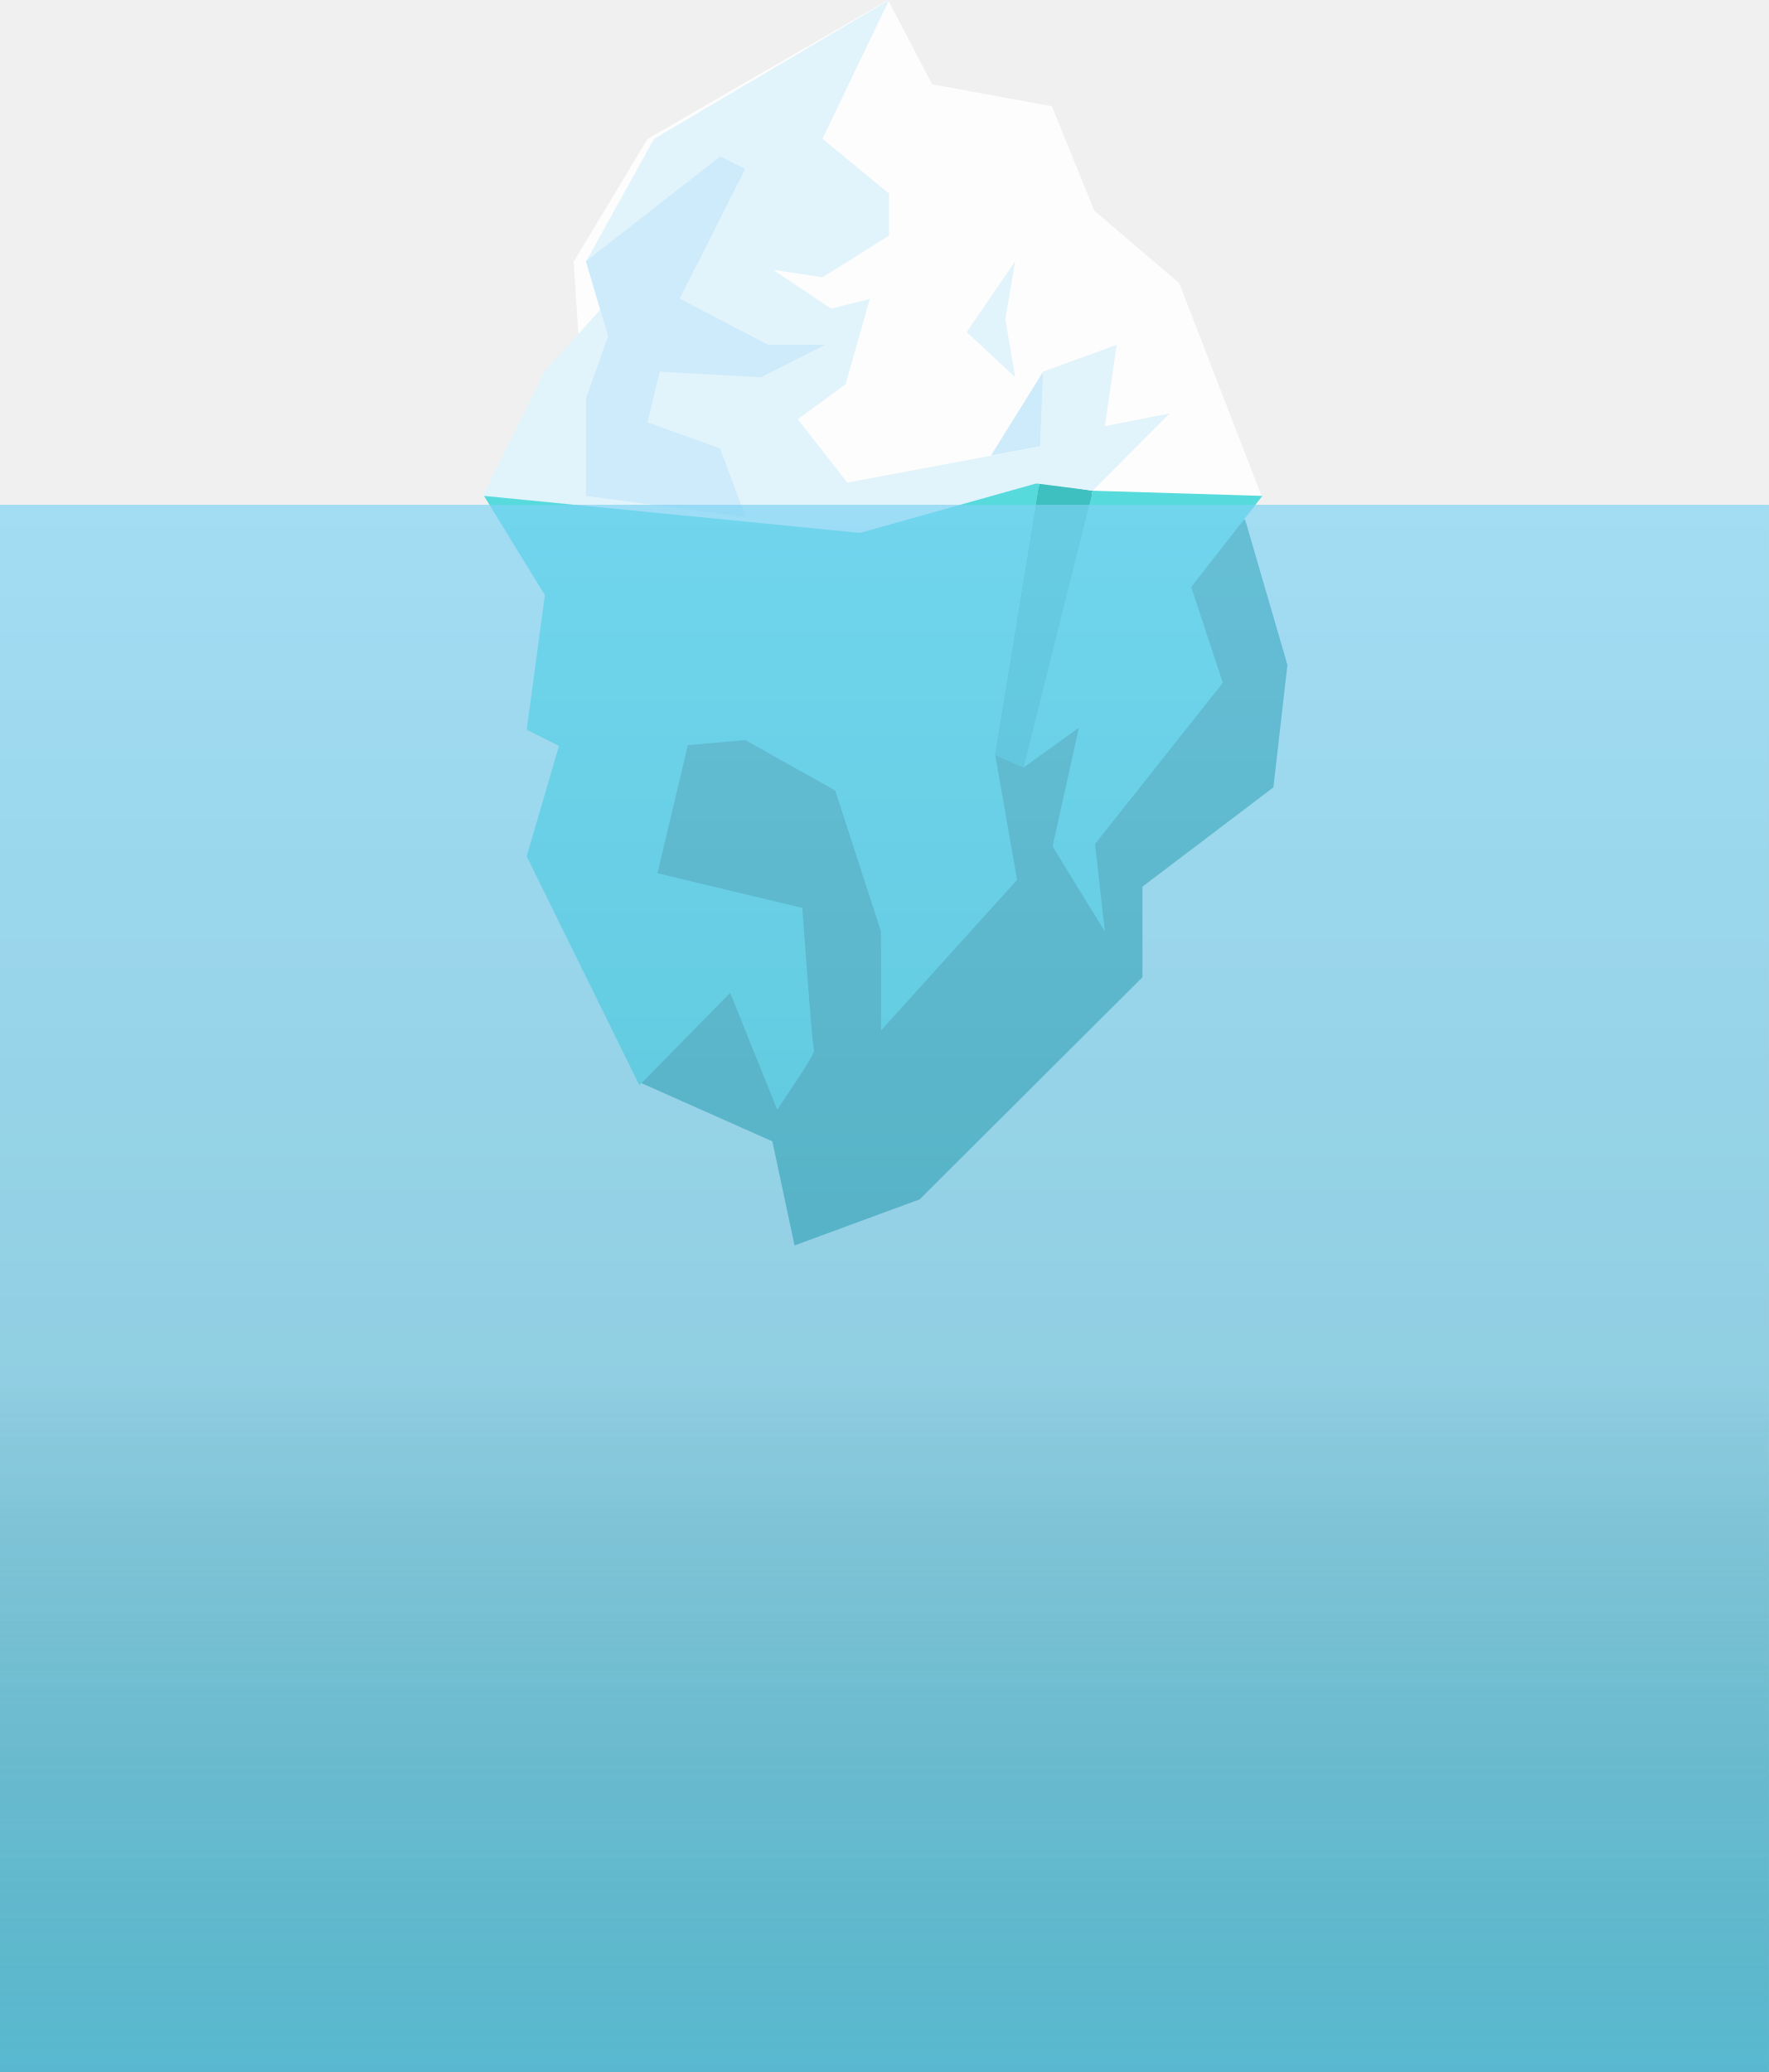
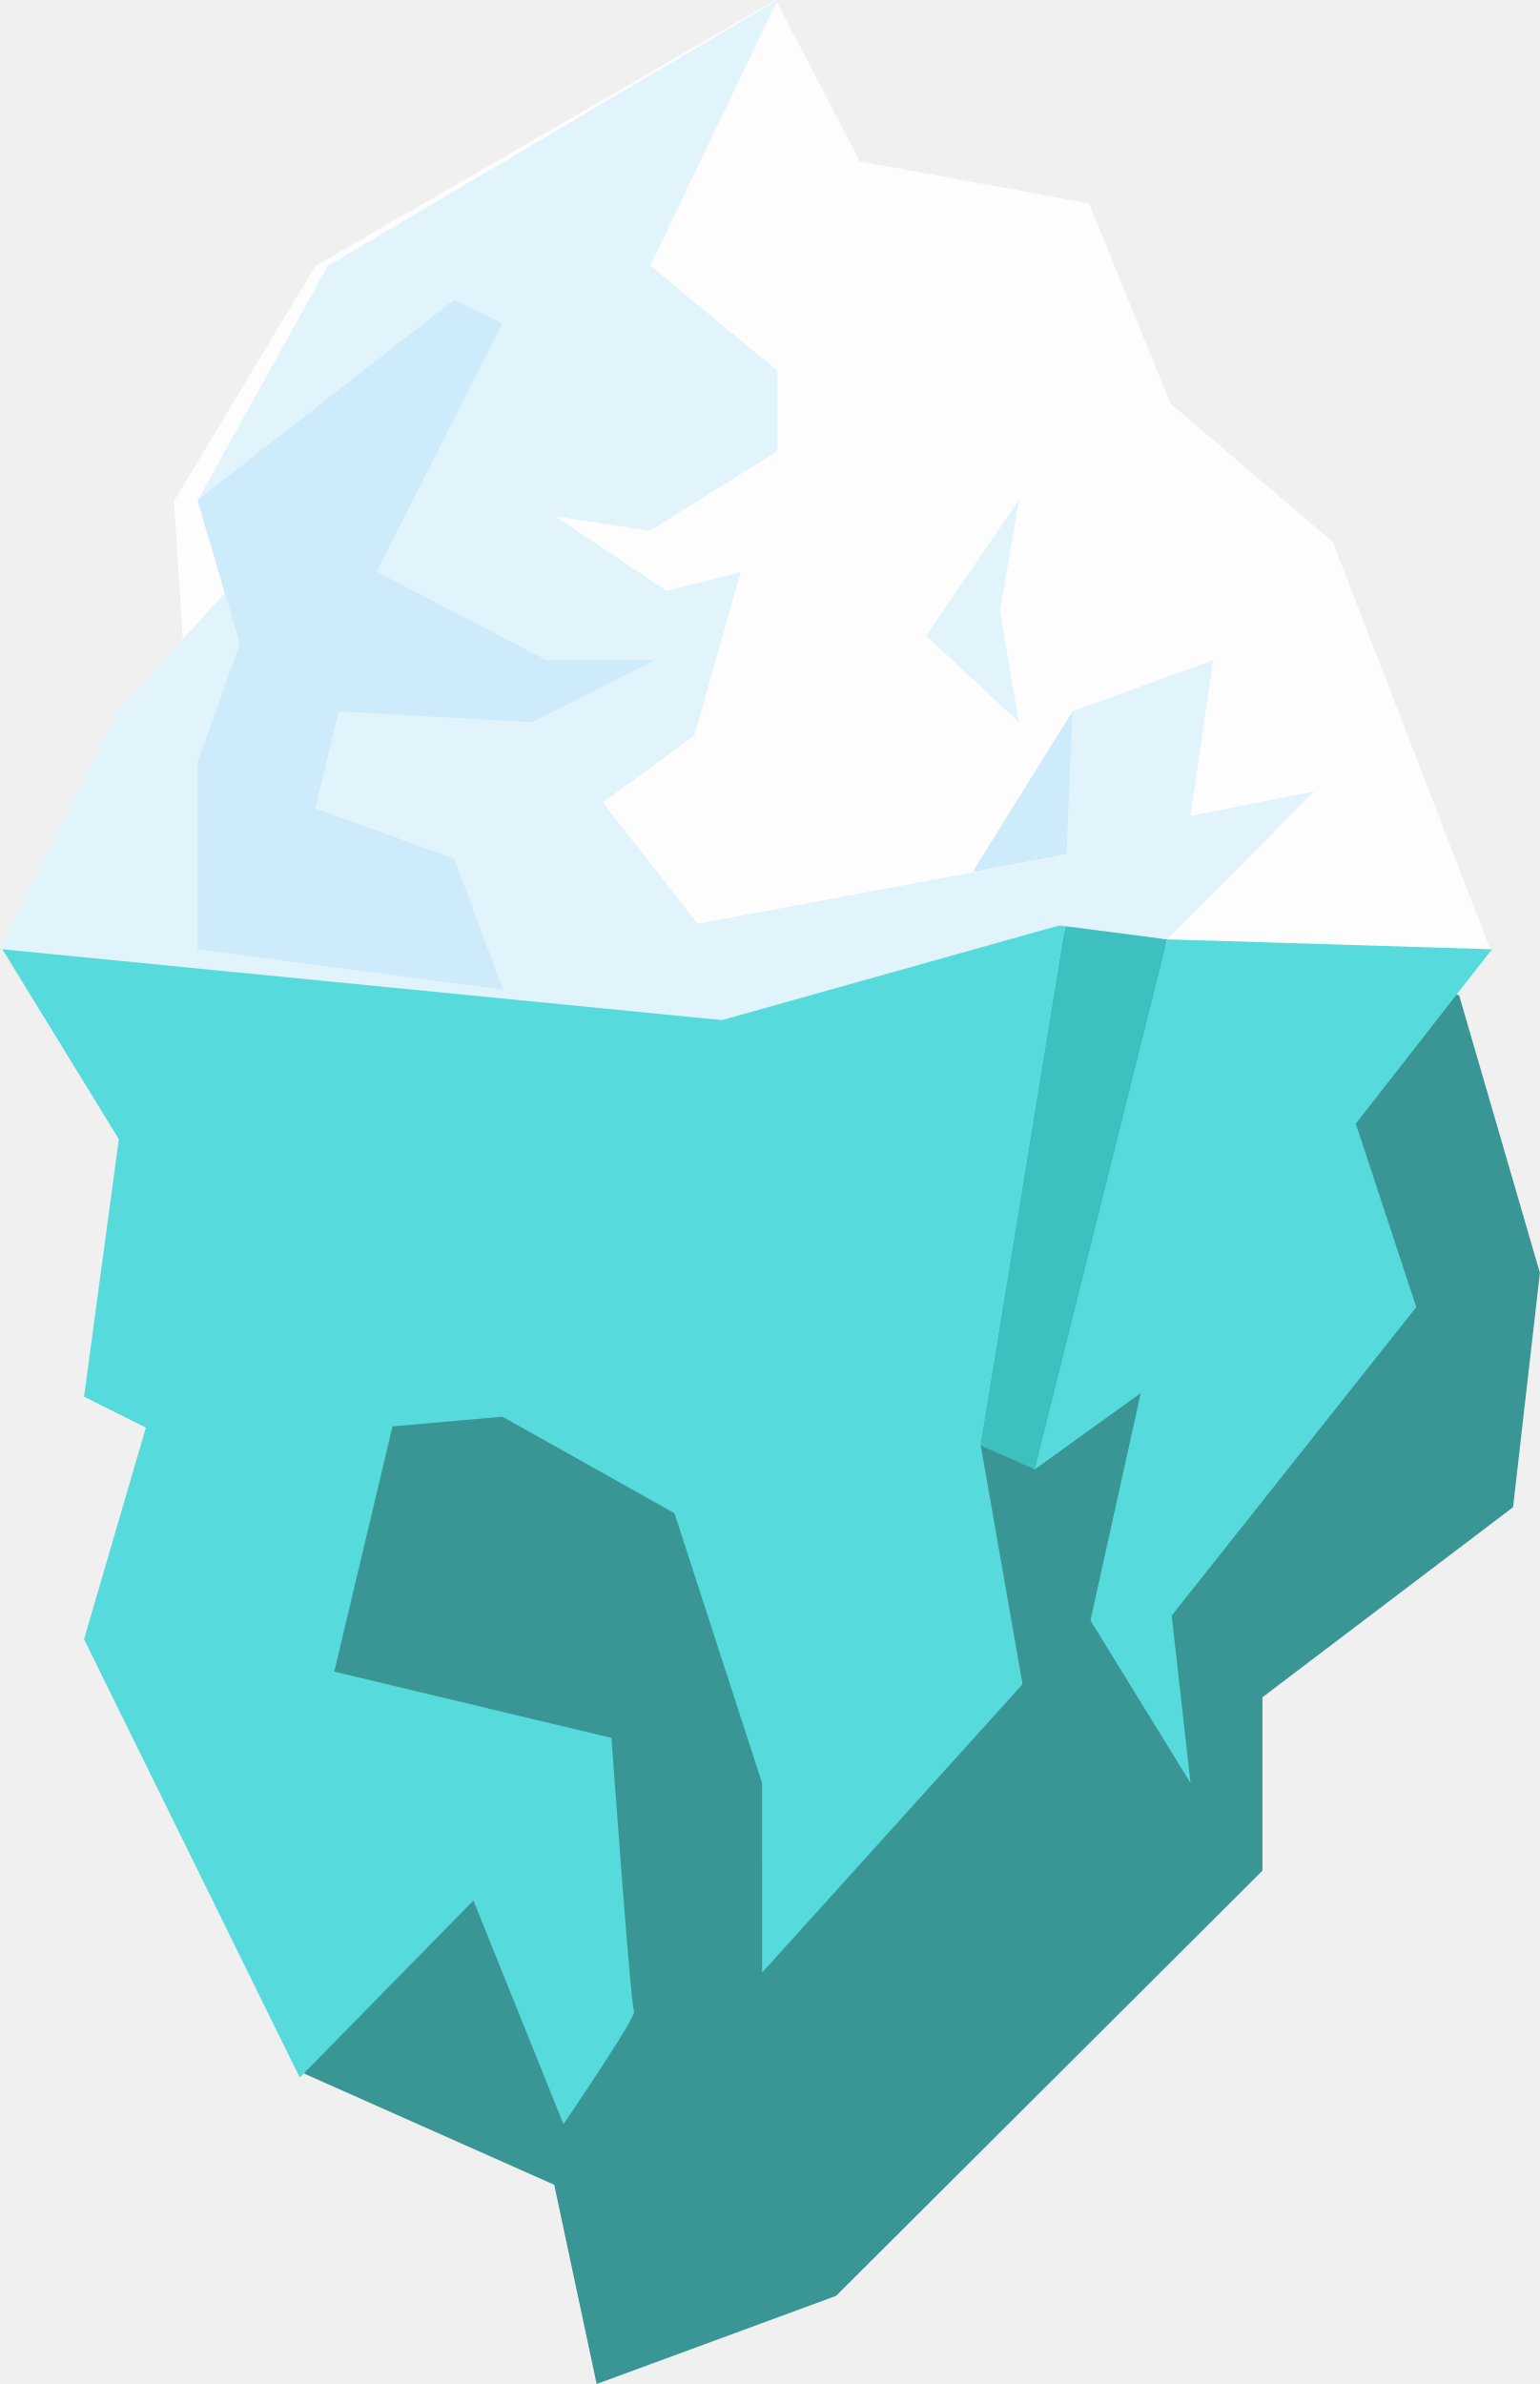
- <svg xmlns="http://www.w3.org/2000/svg" width="1440px" height="1687px" viewBox="0 0 1440 1687" version="1.1">
-   <defs>
-     <linearGradient x1="50%" y1="0%" x2="50%" y2="100%" id="linearGradient-1">
-       <stop stop-color="#6ACEF5" offset="0%" />
-       <stop stop-color="#2B9CBA" offset="100%" />
-     </linearGradient>
-     <linearGradient x1="50%" y1="108.298%" x2="50%" y2="50%" id="linearGradient-2">
-       <stop stop-color="#39BDE1" offset="0%" />
-       <stop stop-color="#0A8495" stop-opacity="0" offset="100%" />
-     </linearGradient>
-   </defs>
+ <svg xmlns="http://www.w3.org/2000/svg" width="655px" height="1014px" viewBox="0 0 655 1014" version="1.1">
+   <defs />
  <g id="Page-1" stroke="none" stroke-width="1" fill="none" fill-rule="evenodd" opacity="0.86">
-     <g id="FINAL-DRAFT-12.10.-Copy" transform="translate(0, -257)">
+     <g id="FINAL-DRAFT-12.10.-Copy" transform="translate(-393, -257)">
      <g id="Iceberg" transform="translate(0, 257)">
        <g id="Group-2">
          <g id="Page-1" transform="translate(393, 0)">
            <polygon id="Fill-1" fill="#E1F4FD" points="480.774 207.074 404.727 192 303.758 229.027 182.079 215.411 124.234 252.002 87 401.739 307.709 435 454.503 393.778 491.338 404.744 636 404.744" />
            <polygon id="Fill-2" fill="#FFFFFF" points="329.975 0 134.14 113.104 74 213.078 86.056 401.006 489.617 404 634 404 566.952 230.564 497.801 171.535 463.26 86.514 365.756 68.615" />
            <polygon id="Fill-3" fill="#E1F4FD" points="49.816 303.207 0 404.119 126 409 103.1 244" />
            <polygon id="Fill-4" fill="#DFF3FD" points="330.709 0 139.434 113.061 84.02 212.996 95.568 252.301 50.056 302.731 0 403.844 307.046 434 451.949 403.844 454 363.518 296.742 392.917 256.368 341.338 295.3 312.909 315.056 243.403 283.446 251.286 236.182 219.6 276.555 225.76 330.709 191.82 330.709 157.667 276.555 113.019" />
            <polygon id="Fill-5" fill="#1D8687" points="308.317 436.724 4 406.834 53.151 486.828 38.473 595.245 64.568 608.281 38.473 697.407 129.484 882.018 235.743 929.271 253.789 1014 355.612 976.525 536.987 795.661 536.987 721.905 643.582 641.074 655 541.395 620.624 423.251 453.708 396" />
            <g id="Group-24" transform="translate(1, 127)">
              <path d="M0,276.76 L49.546,357.547 L34.75,467.039 L61.055,480.204 L34.75,570.214 L126.491,756.657 L200.376,681.366 L238.669,776.46 C238.669,776.46 270.137,730.479 268.692,728.39 C267.246,726.3 259.102,612.193 259.102,612.193 L141.183,584.005 L165.961,479.681 L213.484,475.502 L306.763,306.947 L0,276.76 Z" id="Fill-6" fill="#3ED7D9" />
              <polygon id="Fill-8" fill="#3ED7D9" points="452.42 265.82 305.861 306.947 212.582 475.501 285.887 516.632 323.154 631.392 323.177 712.011 433.941 589.373 416.165 487.829" />
              <polygon id="Fill-10" fill="#22B7B8" points="452.42 265.82 495.464 272.542 439.111 497.999 416.165 487.829" />
              <polygon id="Fill-12" fill="#3ED7D9" points="633.627 276.76 488.674 462.332 439.11 497.998 495.463 272.541" />
              <polygon id="Fill-14" fill="#3ED7D9" points="571.272 337.552 601.424 428.951 497.383 560.171 505.389 631.391 462.83 562.201 489.197 443.105" />
              <polygon id="Fill-16" fill="#DFF3FD" points="452.681 236.391 455.212 175.537 514.967 153.81 505.389 220.021 558.076 209.58 495.464 272.541 449.583 266.615" />
              <polygon id="Fill-18" fill="#C7EAFB" points="83.042 85.707 192.183 0.514 212.581 10.558 159.227 116.148 231.353 153.811 277.381 153.811 225.44 180.141 143.06 175.537 133.018 216.845 192.183 238.219 212.96 293.913 83.042 276.761 83.042 197.419 101.073 146.707" />
              <polygon id="Fill-20" fill="#DFF3FD" points="432.392 85.707 392.946 143.371 432.392 180.141 424.341 132.924" />
              <polygon id="Fill-22" fill="#C7EAFB" points="455.212 175.538 412.669 243.886 452.681 236.392" />
            </g>
          </g>
-           <rect id="Rectangle" fill="url(#linearGradient-1)" opacity="0.673" x="0" y="411" width="1440" height="1433" />
        </g>
-         <rect id="Rectangle-8" fill="url(#linearGradient-2)" x="0" y="409" width="1440" height="1435" />
      </g>
    </g>
  </g>
</svg>
